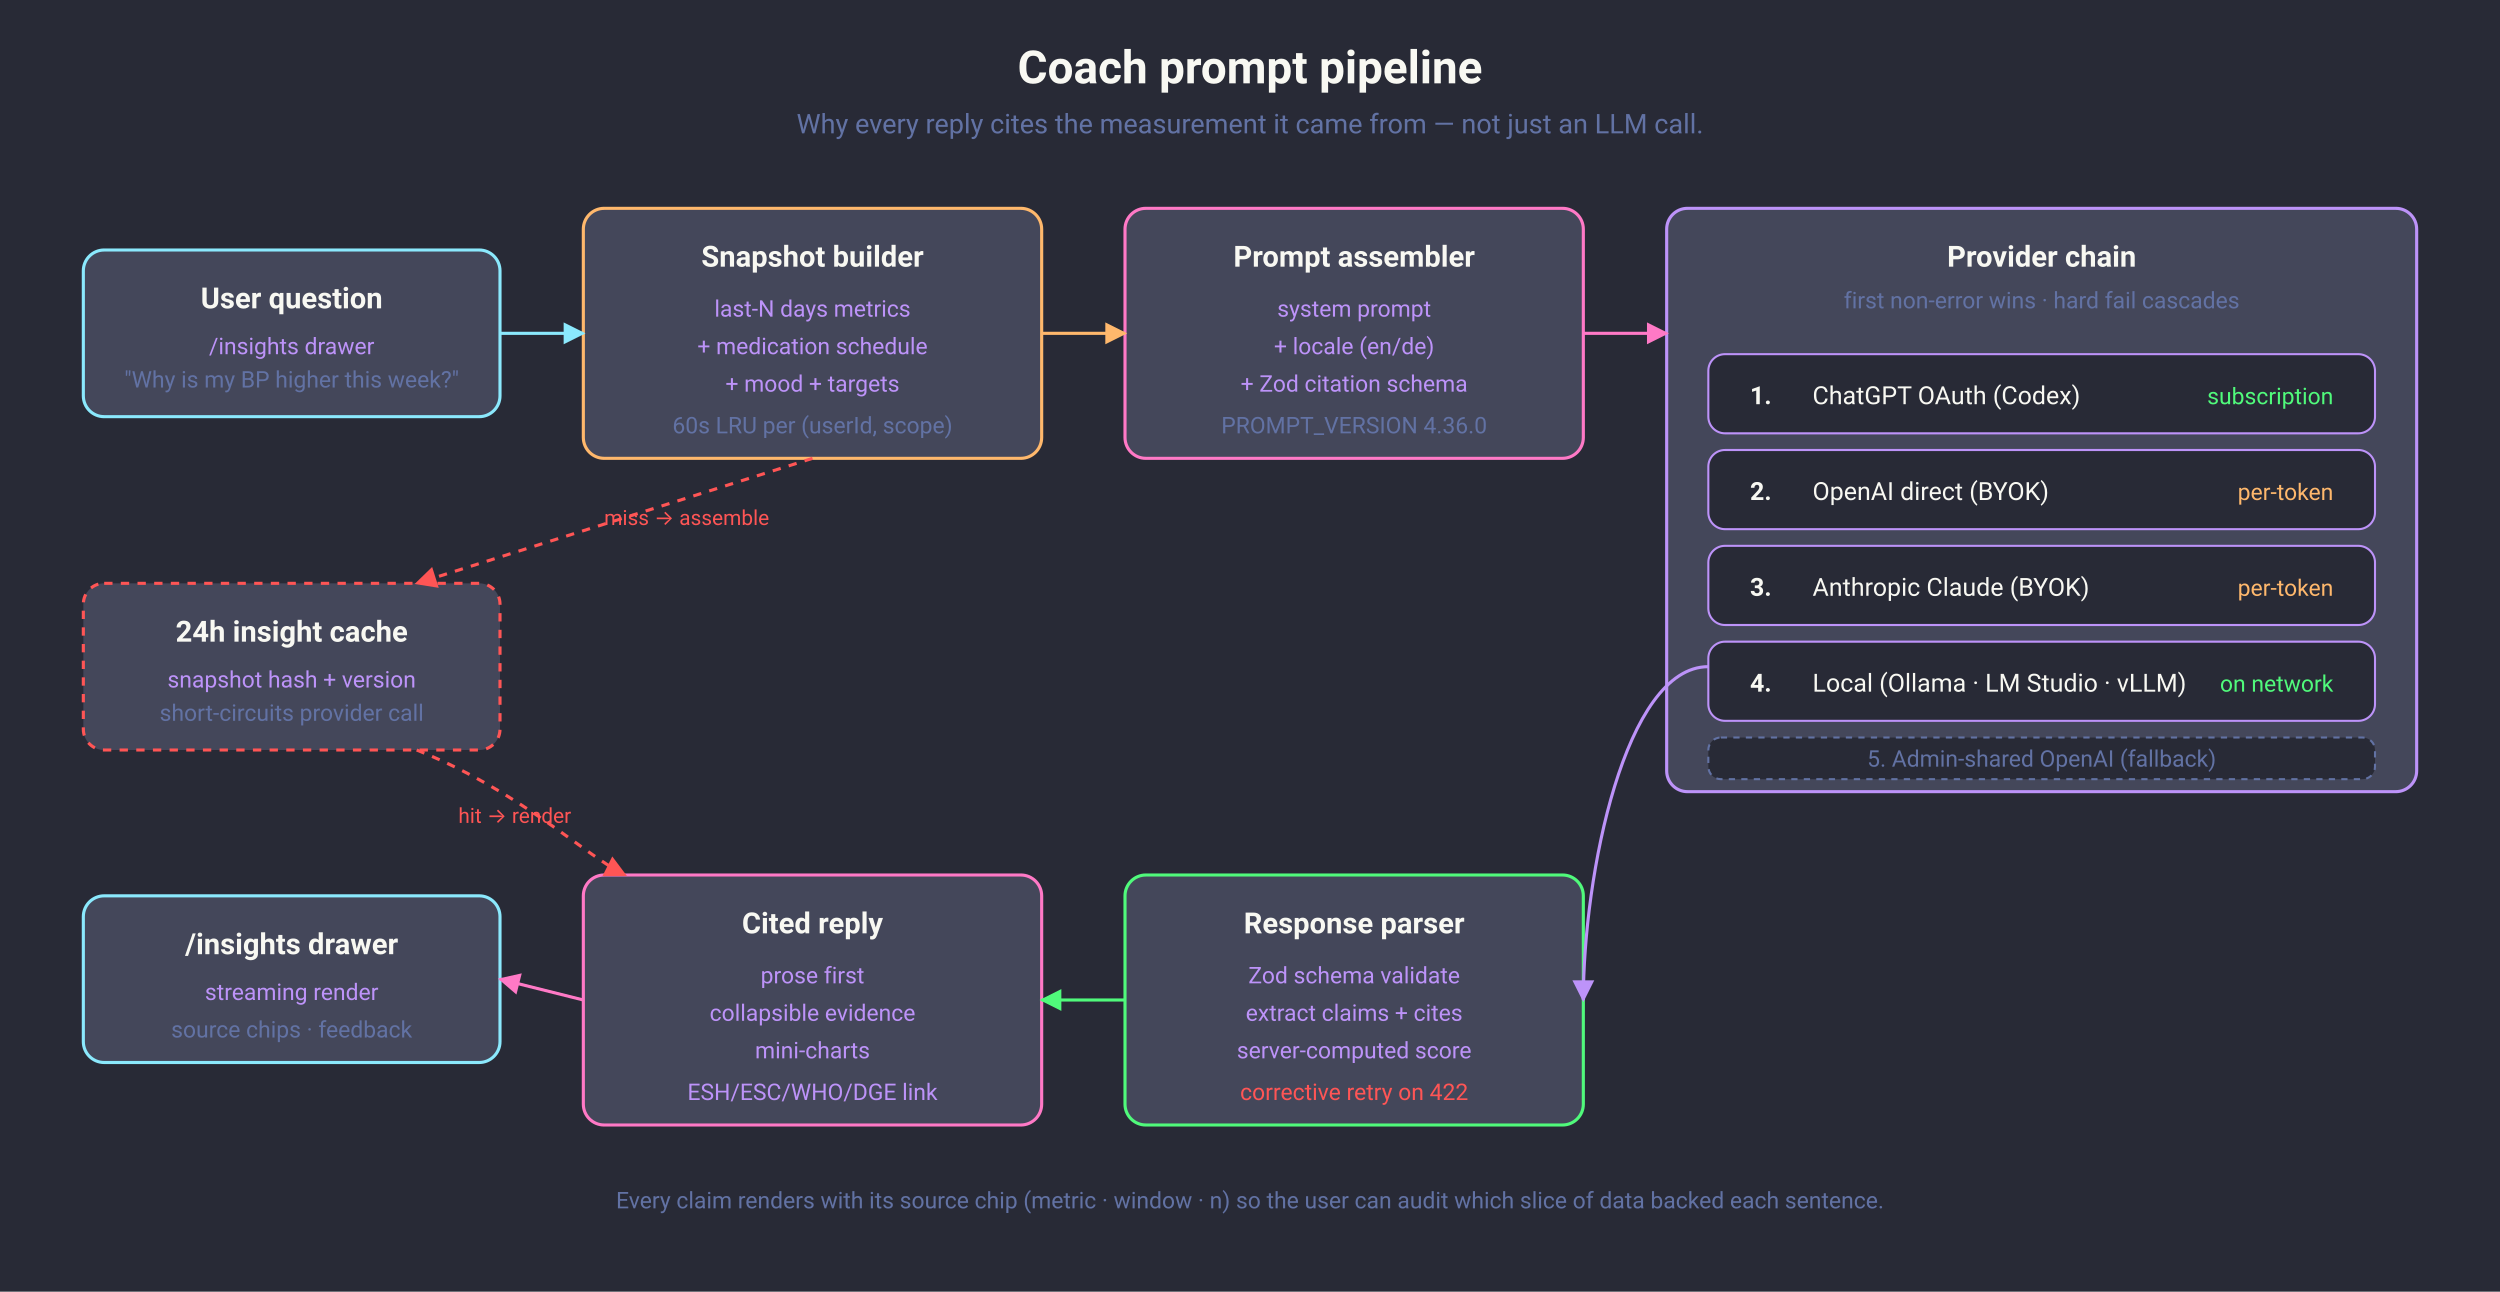
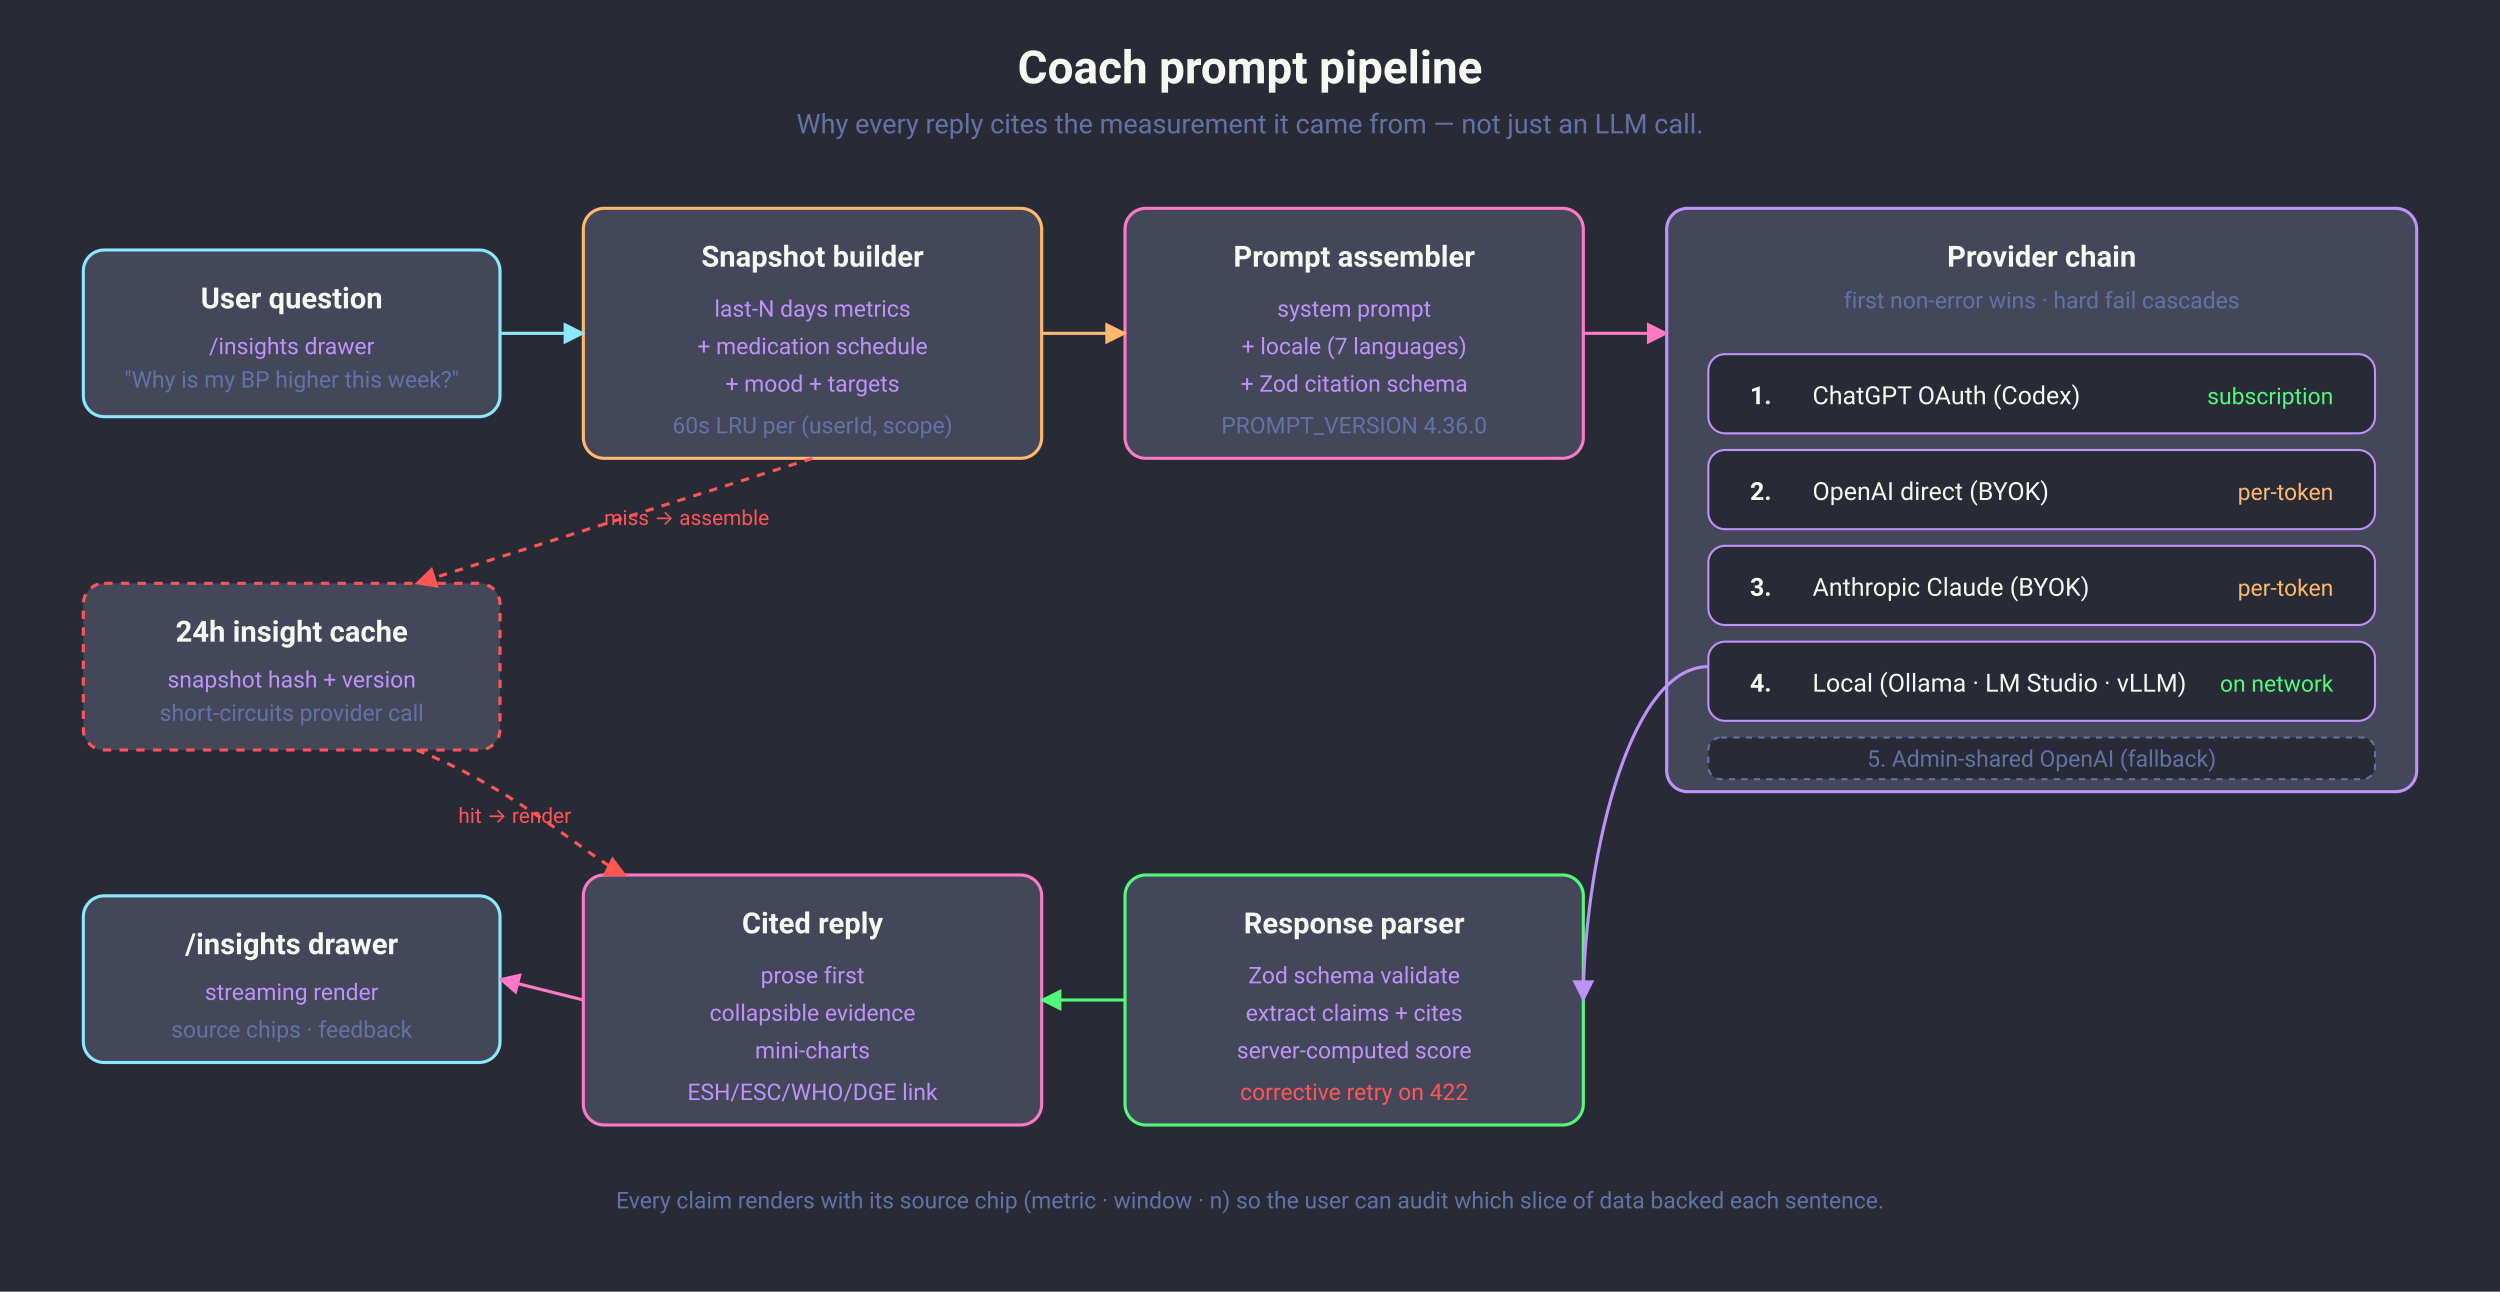
<svg xmlns="http://www.w3.org/2000/svg" viewBox="0 0 1200 620" font-family="ui-sans-serif, -apple-system, Segoe UI, Roboto, sans-serif" role="img" aria-labelledby="title desc">
  <rect x="0" y="0" width="1200" height="620" fill="#282a36" />
  <text x="600" y="40" fill="#f8f8f2" font-size="22" font-weight="700" text-anchor="middle">Coach prompt pipeline</text>
  <text x="600" y="64" fill="#6272a4" font-size="13" text-anchor="middle">Why every reply cites the measurement it came from — not just an LLM call.</text>
  <g>
    <rect x="40" y="120" width="200" height="80" rx="10" fill="#44475a" stroke="#8be9fd" stroke-width="1.5" />
    <text x="140" y="148" text-anchor="middle" fill="#f8f8f2" font-size="14" font-weight="600">User question</text>
    <text x="140" y="170" text-anchor="middle" fill="#bd93f9" font-size="11">/insights drawer</text>
    <text x="140" y="186" text-anchor="middle" fill="#6272a4" font-size="11">"Why is my BP higher this week?"</text>
  </g>
  <g>
    <rect x="280" y="100" width="220" height="120" rx="10" fill="#44475a" stroke="#ffb86c" stroke-width="1.5" />
    <text x="390" y="128" text-anchor="middle" fill="#f8f8f2" font-size="14" font-weight="600">Snapshot builder</text>
    <text x="390" y="152" text-anchor="middle" fill="#bd93f9" font-size="11">last-N days metrics</text>
    <text x="390" y="170" text-anchor="middle" fill="#bd93f9" font-size="11">+ medication schedule</text>
    <text x="390" y="188" text-anchor="middle" fill="#bd93f9" font-size="11">+ mood + targets</text>
    <text x="390" y="208" text-anchor="middle" fill="#6272a4" font-size="11">60s LRU per (userId, scope)</text>
  </g>
  <g>
    <rect x="540" y="100" width="220" height="120" rx="10" fill="#44475a" stroke="#ff79c6" stroke-width="1.5" />
    <text x="650" y="128" text-anchor="middle" fill="#f8f8f2" font-size="14" font-weight="600">Prompt assembler</text>
    <text x="650" y="152" text-anchor="middle" fill="#bd93f9" font-size="11">system prompt</text>
-     <text x="650" y="170" text-anchor="middle" fill="#bd93f9" font-size="11">+ locale (en/de)</text>
+     <text x="650" y="170" text-anchor="middle" fill="#bd93f9" font-size="11">+ locale (7 languages)</text>
    <text x="650" y="188" text-anchor="middle" fill="#bd93f9" font-size="11">+ Zod citation schema</text>
    <text x="650" y="208" text-anchor="middle" fill="#6272a4" font-size="11">PROMPT_VERSION 4.36.0</text>
  </g>
  <g>
    <rect x="800" y="100" width="360" height="280" rx="10" fill="#44475a" stroke="#bd93f9" stroke-width="1.5" />
    <text x="980" y="128" text-anchor="middle" fill="#f8f8f2" font-size="14" font-weight="600">Provider chain</text>
    <text x="980" y="148" text-anchor="middle" fill="#6272a4" font-size="11">first non-error wins · hard fail cascades</text>
    <g font-size="12" fill="#f8f8f2">
      <rect x="820" y="170" width="320" height="38" rx="8" fill="#282a36" stroke="#bd93f9" stroke-width="1" />
      <text x="840" y="194" font-weight="600">1.</text>
      <text x="870" y="194">ChatGPT OAuth (Codex)</text>
      <text x="1120" y="194" text-anchor="end" fill="#50fa7b" font-size="11">subscription</text>
      <rect x="820" y="216" width="320" height="38" rx="8" fill="#282a36" stroke="#bd93f9" stroke-width="1" />
      <text x="840" y="240" font-weight="600">2.</text>
      <text x="870" y="240">OpenAI direct (BYOK)</text>
      <text x="1120" y="240" text-anchor="end" fill="#ffb86c" font-size="11">per-token</text>
      <rect x="820" y="262" width="320" height="38" rx="8" fill="#282a36" stroke="#bd93f9" stroke-width="1" />
      <text x="840" y="286" font-weight="600">3.</text>
      <text x="870" y="286">Anthropic Claude (BYOK)</text>
      <text x="1120" y="286" text-anchor="end" fill="#ffb86c" font-size="11">per-token</text>
      <rect x="820" y="308" width="320" height="38" rx="8" fill="#282a36" stroke="#bd93f9" stroke-width="1" />
      <text x="840" y="332" font-weight="600">4.</text>
      <text x="870" y="332">Local (Ollama · LM Studio · vLLM)</text>
      <text x="1120" y="332" text-anchor="end" fill="#50fa7b" font-size="11">on network</text>
      <rect x="820" y="354" width="320" height="20" rx="6" fill="#282a36" stroke="#6272a4" stroke-width="1" stroke-dasharray="3 3" />
      <text x="980" y="368" text-anchor="middle" fill="#6272a4" font-size="11">5. Admin-shared OpenAI (fallback)</text>
    </g>
  </g>
  <g>
    <rect x="540" y="420" width="220" height="120" rx="10" fill="#44475a" stroke="#50fa7b" stroke-width="1.5" />
    <text x="650" y="448" text-anchor="middle" fill="#f8f8f2" font-size="14" font-weight="600">Response parser</text>
    <text x="650" y="472" text-anchor="middle" fill="#bd93f9" font-size="11">Zod schema validate</text>
    <text x="650" y="490" text-anchor="middle" fill="#bd93f9" font-size="11">extract claims + cites</text>
    <text x="650" y="508" text-anchor="middle" fill="#bd93f9" font-size="11">server-computed score</text>
    <text x="650" y="528" text-anchor="middle" fill="#ff5555" font-size="11">corrective retry on 422</text>
  </g>
  <g>
    <rect x="280" y="420" width="220" height="120" rx="10" fill="#44475a" stroke="#ff79c6" stroke-width="1.5" />
    <text x="390" y="448" text-anchor="middle" fill="#f8f8f2" font-size="14" font-weight="600">Cited reply</text>
    <text x="390" y="472" text-anchor="middle" fill="#bd93f9" font-size="11">prose first</text>
    <text x="390" y="490" text-anchor="middle" fill="#bd93f9" font-size="11">collapsible evidence</text>
    <text x="390" y="508" text-anchor="middle" fill="#bd93f9" font-size="11">mini-charts</text>
    <text x="390" y="528" text-anchor="middle" fill="#bd93f9" font-size="11">ESH/ESC/WHO/DGE link</text>
  </g>
  <g>
    <rect x="40" y="430" width="200" height="80" rx="10" fill="#44475a" stroke="#8be9fd" stroke-width="1.5" />
    <text x="140" y="458" text-anchor="middle" fill="#f8f8f2" font-size="14" font-weight="600">/insights drawer</text>
    <text x="140" y="480" text-anchor="middle" fill="#bd93f9" font-size="11">streaming render</text>
    <text x="140" y="498" text-anchor="middle" fill="#6272a4" font-size="11">source chips · feedback</text>
  </g>
  <g>
    <rect x="40" y="280" width="200" height="80" rx="10" fill="#44475a" stroke="#ff5555" stroke-width="1.5" stroke-dasharray="4 4" />
    <text x="140" y="308" text-anchor="middle" fill="#f8f8f2" font-size="14" font-weight="600">24h insight cache</text>
    <text x="140" y="330" text-anchor="middle" fill="#bd93f9" font-size="11">snapshot hash + version</text>
    <text x="140" y="346" text-anchor="middle" fill="#6272a4" font-size="11">short-circuits provider call</text>
  </g>
  <g stroke="#8be9fd" stroke-width="1.5" fill="none" marker-end="url(#a-c)">
    <path d="M240 160 L 280 160" />
  </g>
  <g stroke="#ffb86c" stroke-width="1.5" fill="none" marker-end="url(#a-o)">
    <path d="M500 160 L 540 160" />
  </g>
  <g stroke="#ff79c6" stroke-width="1.5" fill="none" marker-end="url(#a-p)">
    <path d="M760 160 L 800 160" />
  </g>
  <g stroke="#bd93f9" stroke-width="1.5" fill="none" marker-end="url(#a-pu)">
    <path d="M820 320 C 780 320, 760 420, 760 480" />
  </g>
  <g stroke="#50fa7b" stroke-width="1.5" fill="none" marker-end="url(#a-g)">
    <path d="M540 480 L 500 480" />
  </g>
  <g stroke="#ff79c6" stroke-width="1.5" fill="none" marker-end="url(#a-pi)">
    <path d="M280 480 L 240 470" />
  </g>
  <g stroke="#ff5555" stroke-width="1.5" stroke-dasharray="4 4" fill="none" marker-end="url(#a-r)">
    <path d="M390 220 L 200 280" />
    <path d="M200 360 C 250 380, 280 410, 300 420" />
  </g>
  <text x="220" y="395" fill="#ff5555" font-size="10">hit → render</text>
  <text x="290" y="252" fill="#ff5555" font-size="10">miss → assemble</text>
  <text x="600" y="580" fill="#6272a4" font-size="11" text-anchor="middle">Every claim renders with its source chip (metric · window · n) so the user can audit which slice of data backed each sentence.</text>
  <defs>
    <marker id="a-c" viewBox="0 0 10 10" refX="9" refY="5" markerWidth="7" markerHeight="7" orient="auto">
      <path d="M0,0 L10,5 L0,10 z" fill="#8be9fd" />
    </marker>
    <marker id="a-o" viewBox="0 0 10 10" refX="9" refY="5" markerWidth="7" markerHeight="7" orient="auto">
      <path d="M0,0 L10,5 L0,10 z" fill="#ffb86c" />
    </marker>
    <marker id="a-p" viewBox="0 0 10 10" refX="9" refY="5" markerWidth="7" markerHeight="7" orient="auto">
      <path d="M0,0 L10,5 L0,10 z" fill="#ff79c6" />
    </marker>
    <marker id="a-pu" viewBox="0 0 10 10" refX="9" refY="5" markerWidth="7" markerHeight="7" orient="auto">
      <path d="M0,0 L10,5 L0,10 z" fill="#bd93f9" />
    </marker>
    <marker id="a-g" viewBox="0 0 10 10" refX="9" refY="5" markerWidth="7" markerHeight="7" orient="auto">
      <path d="M0,0 L10,5 L0,10 z" fill="#50fa7b" />
    </marker>
    <marker id="a-pi" viewBox="0 0 10 10" refX="9" refY="5" markerWidth="7" markerHeight="7" orient="auto">
      <path d="M0,0 L10,5 L0,10 z" fill="#ff79c6" />
    </marker>
    <marker id="a-r" viewBox="0 0 10 10" refX="9" refY="5" markerWidth="7" markerHeight="7" orient="auto">
      <path d="M0,0 L10,5 L0,10 z" fill="#ff5555" />
    </marker>
  </defs>
</svg>
